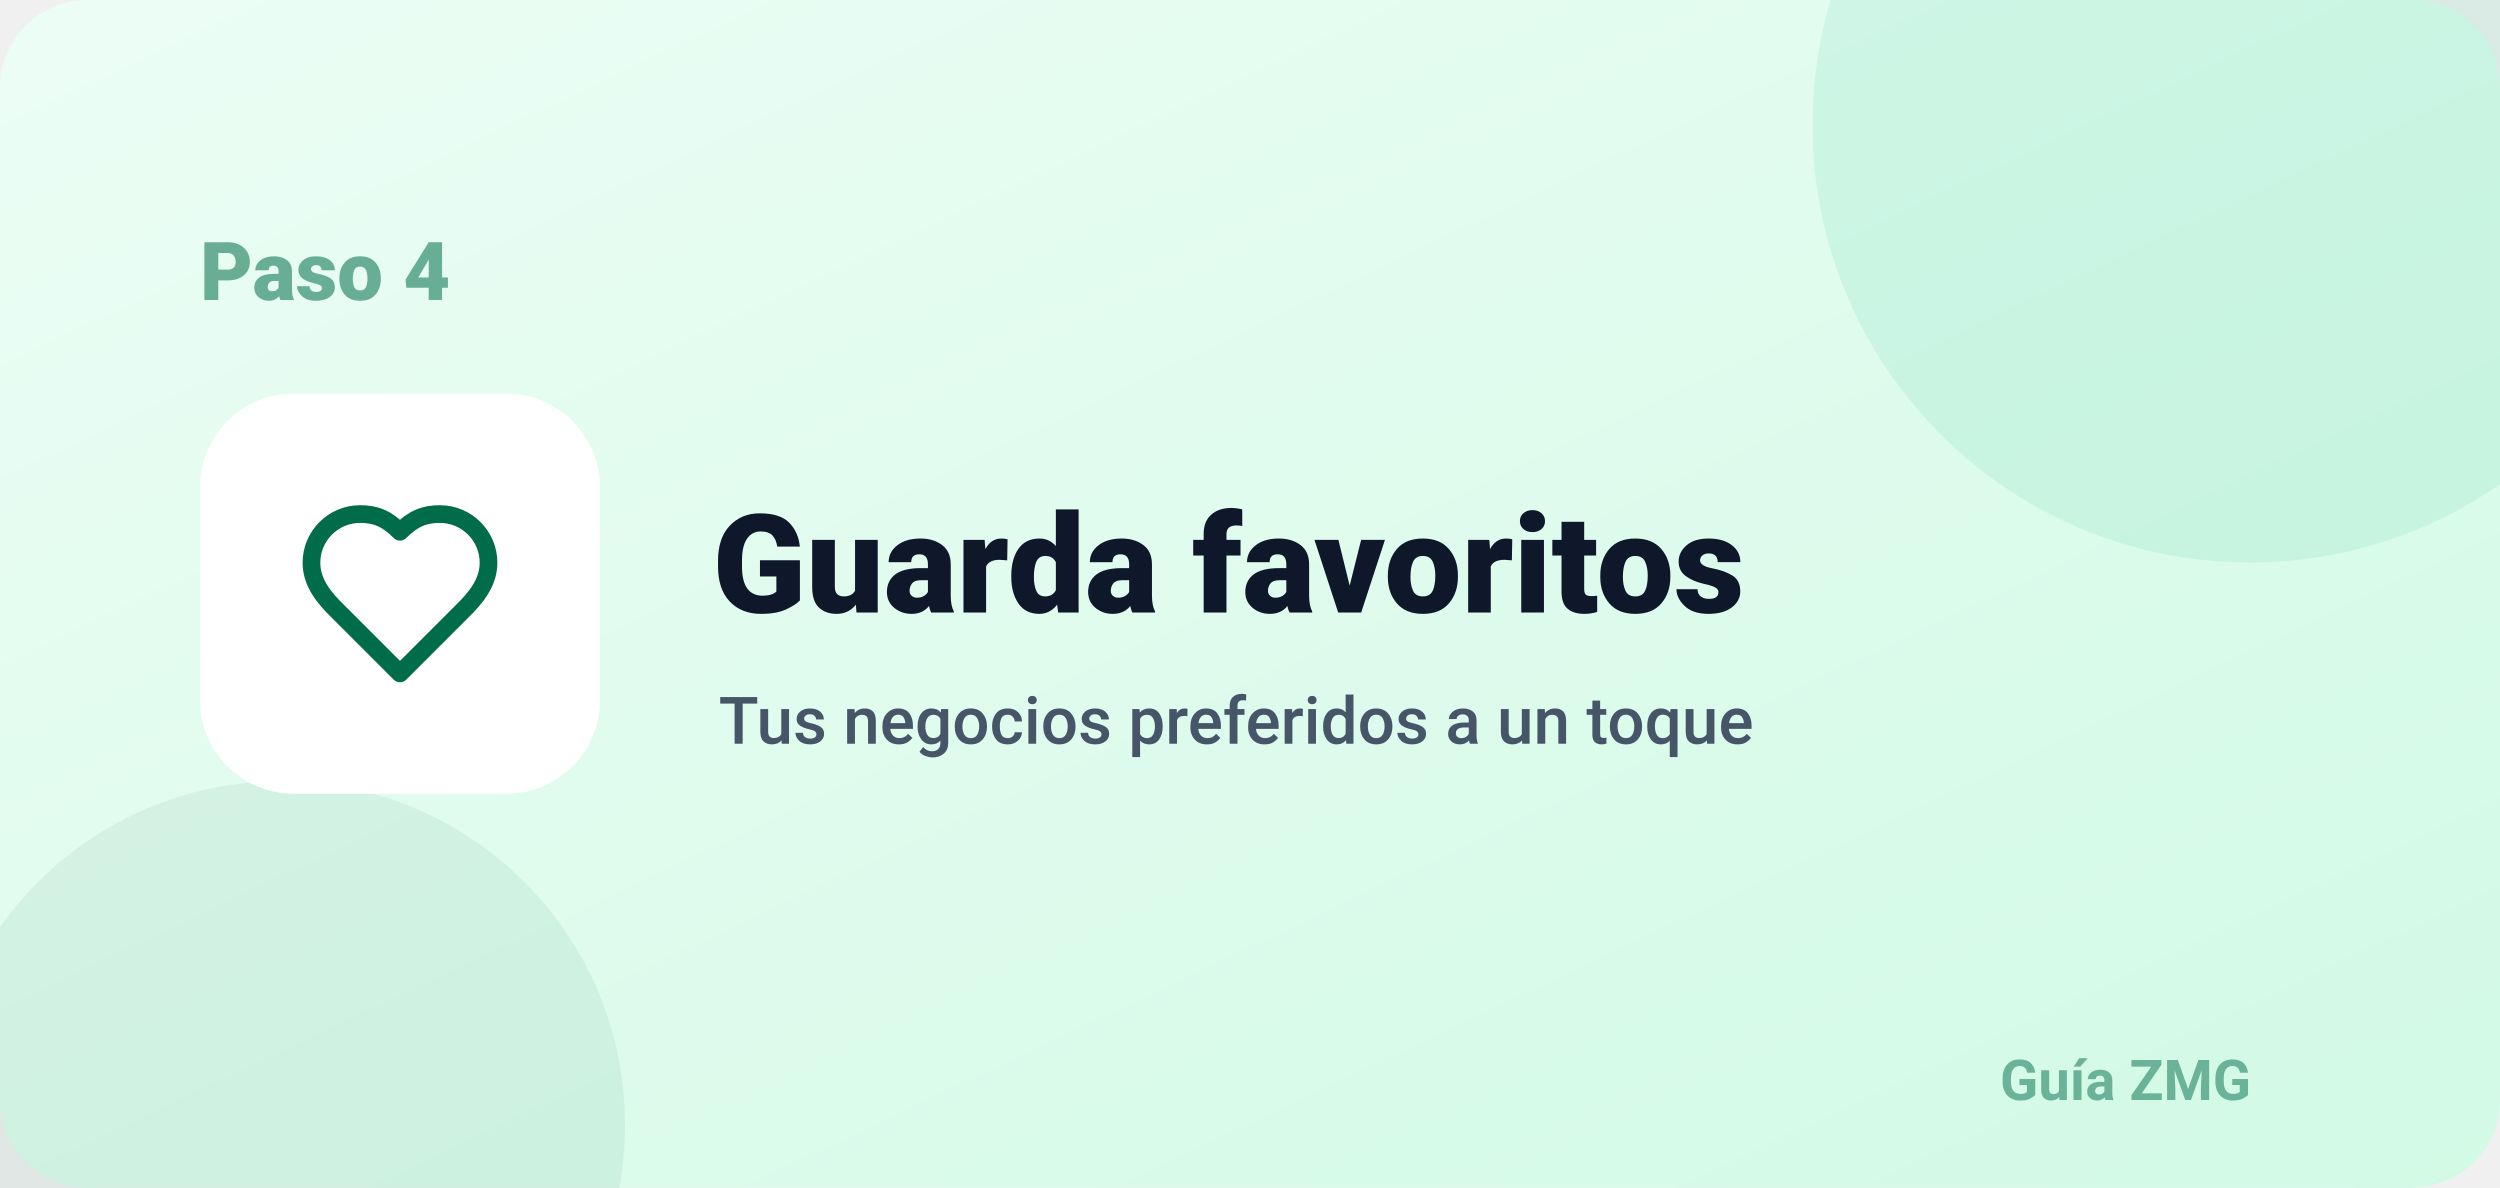
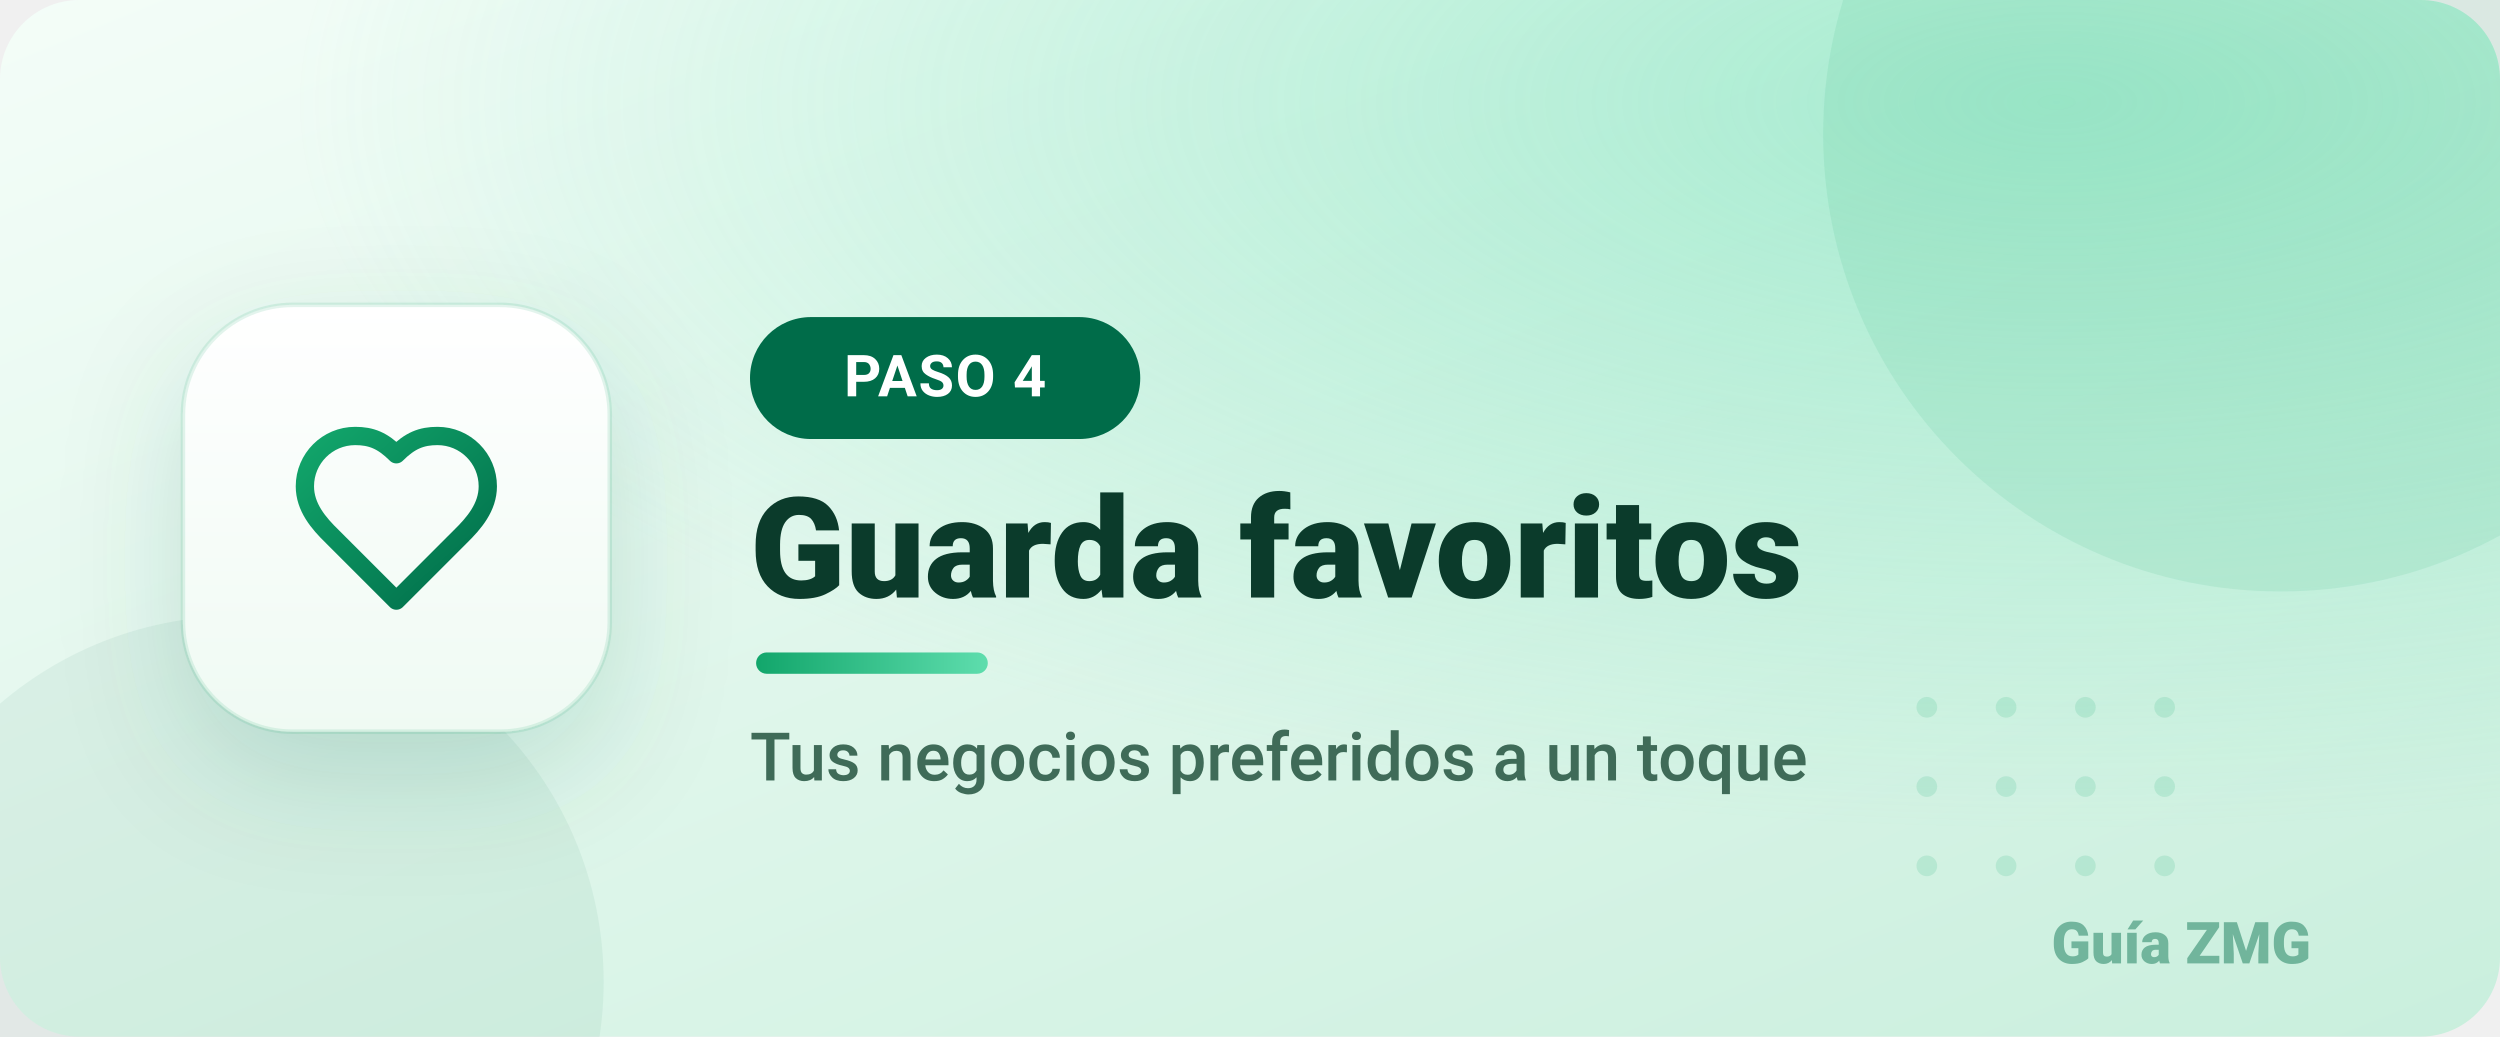
- <svg xmlns="http://www.w3.org/2000/svg" viewBox="0 0 800 380" fill="none" role="img" aria-label="Guarda favoritos">
+ <svg xmlns="http://www.w3.org/2000/svg" viewBox="0 0 820 340" fill="none" role="img" aria-label="Guarda favoritos">
  <defs>
    <linearGradient id="bg" x1="0" y1="0" x2="1" y2="1">
-       <stop offset="0" stop-color="#ecfdf5" />
-       <stop offset="1" stop-color="#d1fae5" />
+       <stop offset="0" stop-color="#f4fdf8" />
+       <stop offset="1" stop-color="#c9efdd" />
    </linearGradient>
+     <linearGradient id="tile" x1="0" y1="0" x2="0" y2="1">
+       <stop offset="0" stop-color="#ffffff" />
+       <stop offset="1" stop-color="#effaf3" />
+     </linearGradient>
+     <linearGradient id="ico" x1="0" y1="0" x2="1" y2="1">
+       <stop offset="0" stop-color="#12a66b" />
+       <stop offset="1" stop-color="#006c49" />
+     </linearGradient>
+     <linearGradient id="accent" x1="0" y1="0" x2="1" y2="0">
+       <stop offset="0" stop-color="#12a66b" />
+       <stop offset="1" stop-color="#5eddad" />
+     </linearGradient>
+     <filter id="sh" x="-40%" y="-40%" width="180%" height="180%">
+       <feDropShadow dx="0" dy="14" stdDeviation="20" flood-color="#065f46" flood-opacity="0.16" />
+     </filter>
+     <radialGradient id="glow" cx="0.82" cy="0.1" r="0.7">
+       <stop offset="0" stop-color="#5eddad" stop-opacity="0.45" />
+       <stop offset="1" stop-color="#5eddad" stop-opacity="0" />
+     </radialGradient>
  </defs>
-   <rect width="800" height="380" rx="28" fill="url(#bg)" />
-   <circle cx="720" cy="40" r="140" fill="#10b981" opacity="0.10" />
-   <circle cx="90" cy="360" r="110" fill="#006c49" opacity="0.07" />
-   <text x="64" y="96" font-family="system-ui,-apple-system,Segoe UI,Roboto,sans-serif" font-size="26" font-weight="800" fill="#006c49" opacity="0.55">Paso 4</text>
-   <rect x="64" y="126" width="128" height="128" rx="30" fill="#ffffff" />
-   <g transform="translate(94,156) scale(2.833)" stroke="#006c49" stroke-width="2" stroke-linecap="round" stroke-linejoin="round" fill="none">
+   <rect width="820" height="340" rx="26" fill="url(#bg)" />
+   <rect width="820" height="340" rx="26" fill="url(#glow)" />
+   <circle cx="748" cy="44" r="150" fill="#12a66b" opacity="0.10" />
+   <circle cx="78" cy="322" r="120" fill="#006c49" opacity="0.06" />
+   <g fill="#12a66b" opacity="0.14">
+     <circle cx="632" cy="232" r="3.4" />
+     <circle cx="658" cy="232" r="3.4" />
+     <circle cx="684" cy="232" r="3.4" />
+     <circle cx="710" cy="232" r="3.4" />
+     <circle cx="632" cy="258" r="3.4" />
+     <circle cx="658" cy="258" r="3.4" />
+     <circle cx="684" cy="258" r="3.4" />
+     <circle cx="710" cy="258" r="3.4" />
+     <circle cx="632" cy="284" r="3.4" />
+     <circle cx="658" cy="284" r="3.4" />
+     <circle cx="684" cy="284" r="3.4" />
+     <circle cx="710" cy="284" r="3.4" />
+   </g>
+   <rect x="60" y="100" width="140" height="140" rx="36" fill="url(#tile)" filter="url(#sh)" />
+   <rect x="60" y="100" width="140" height="140" rx="36" fill="none" stroke="#12a66b" stroke-opacity="0.12" stroke-width="1.5" />
+   <g transform="translate(94,134) scale(3)" stroke="url(#ico)" stroke-width="2" stroke-linecap="round" stroke-linejoin="round" fill="none">
    <path d="M19 14c1.49-1.46 3-3.21 3-5.5A5.5 5.5 0 0 0 16.5 3c-1.76 0-3 .5-4.5 2-1.5-1.5-2.74-2-4.5-2A5.5 5.5 0 0 0 2 8.5c0 2.29 1.5 4.04 3 5.5l7 7Z" />
  </g>
-   <text x="228" y="196" font-family="system-ui,-apple-system,Segoe UI,Roboto,sans-serif" font-size="44" font-weight="800" fill="#0f172a">Guarda favoritos</text>
-   <text x="230" y="238" font-family="system-ui,-apple-system,Segoe UI,Roboto,sans-serif" font-size="21" font-weight="500" fill="#475569">Tus negocios preferidos a un toque</text>
-   <text x="640" y="352" font-family="system-ui,-apple-system,Segoe UI,Roboto,sans-serif" font-size="18" font-weight="700" fill="#006c49" opacity="0.5">Guía ZMG</text>
+   <rect x="246" y="104" width="128" height="40" rx="20" fill="#006c49" />
+   <text x="310" y="130" font-family="ui-sans-serif,system-ui,-apple-system,Segoe UI,Roboto,Helvetica,Arial,sans-serif" font-size="19" font-weight="700" fill="#ffffff" text-anchor="middle" letter-spacing="0.5">PASO 4</text>
+   <text x="246" y="196" font-family="ui-sans-serif,system-ui,-apple-system,Segoe UI,Roboto,Helvetica,Arial,sans-serif" font-size="46" font-weight="800" fill="#0b3b2b">Guarda favoritos</text>
+   <rect x="248" y="214" width="76" height="7" rx="3.5" fill="url(#accent)" />
+   <text x="246" y="256" font-family="ui-sans-serif,system-ui,-apple-system,Segoe UI,Roboto,Helvetica,Arial,sans-serif" font-size="22" font-weight="500" fill="#3f6b58">Tus negocios preferidos a un toque</text>
+   <text x="758" y="316" font-family="ui-sans-serif,system-ui,-apple-system,Segoe UI,Roboto,Helvetica,Arial,sans-serif" font-size="19" font-weight="800" fill="#006c49" opacity="0.45" text-anchor="end">Guía ZMG</text>
</svg>
